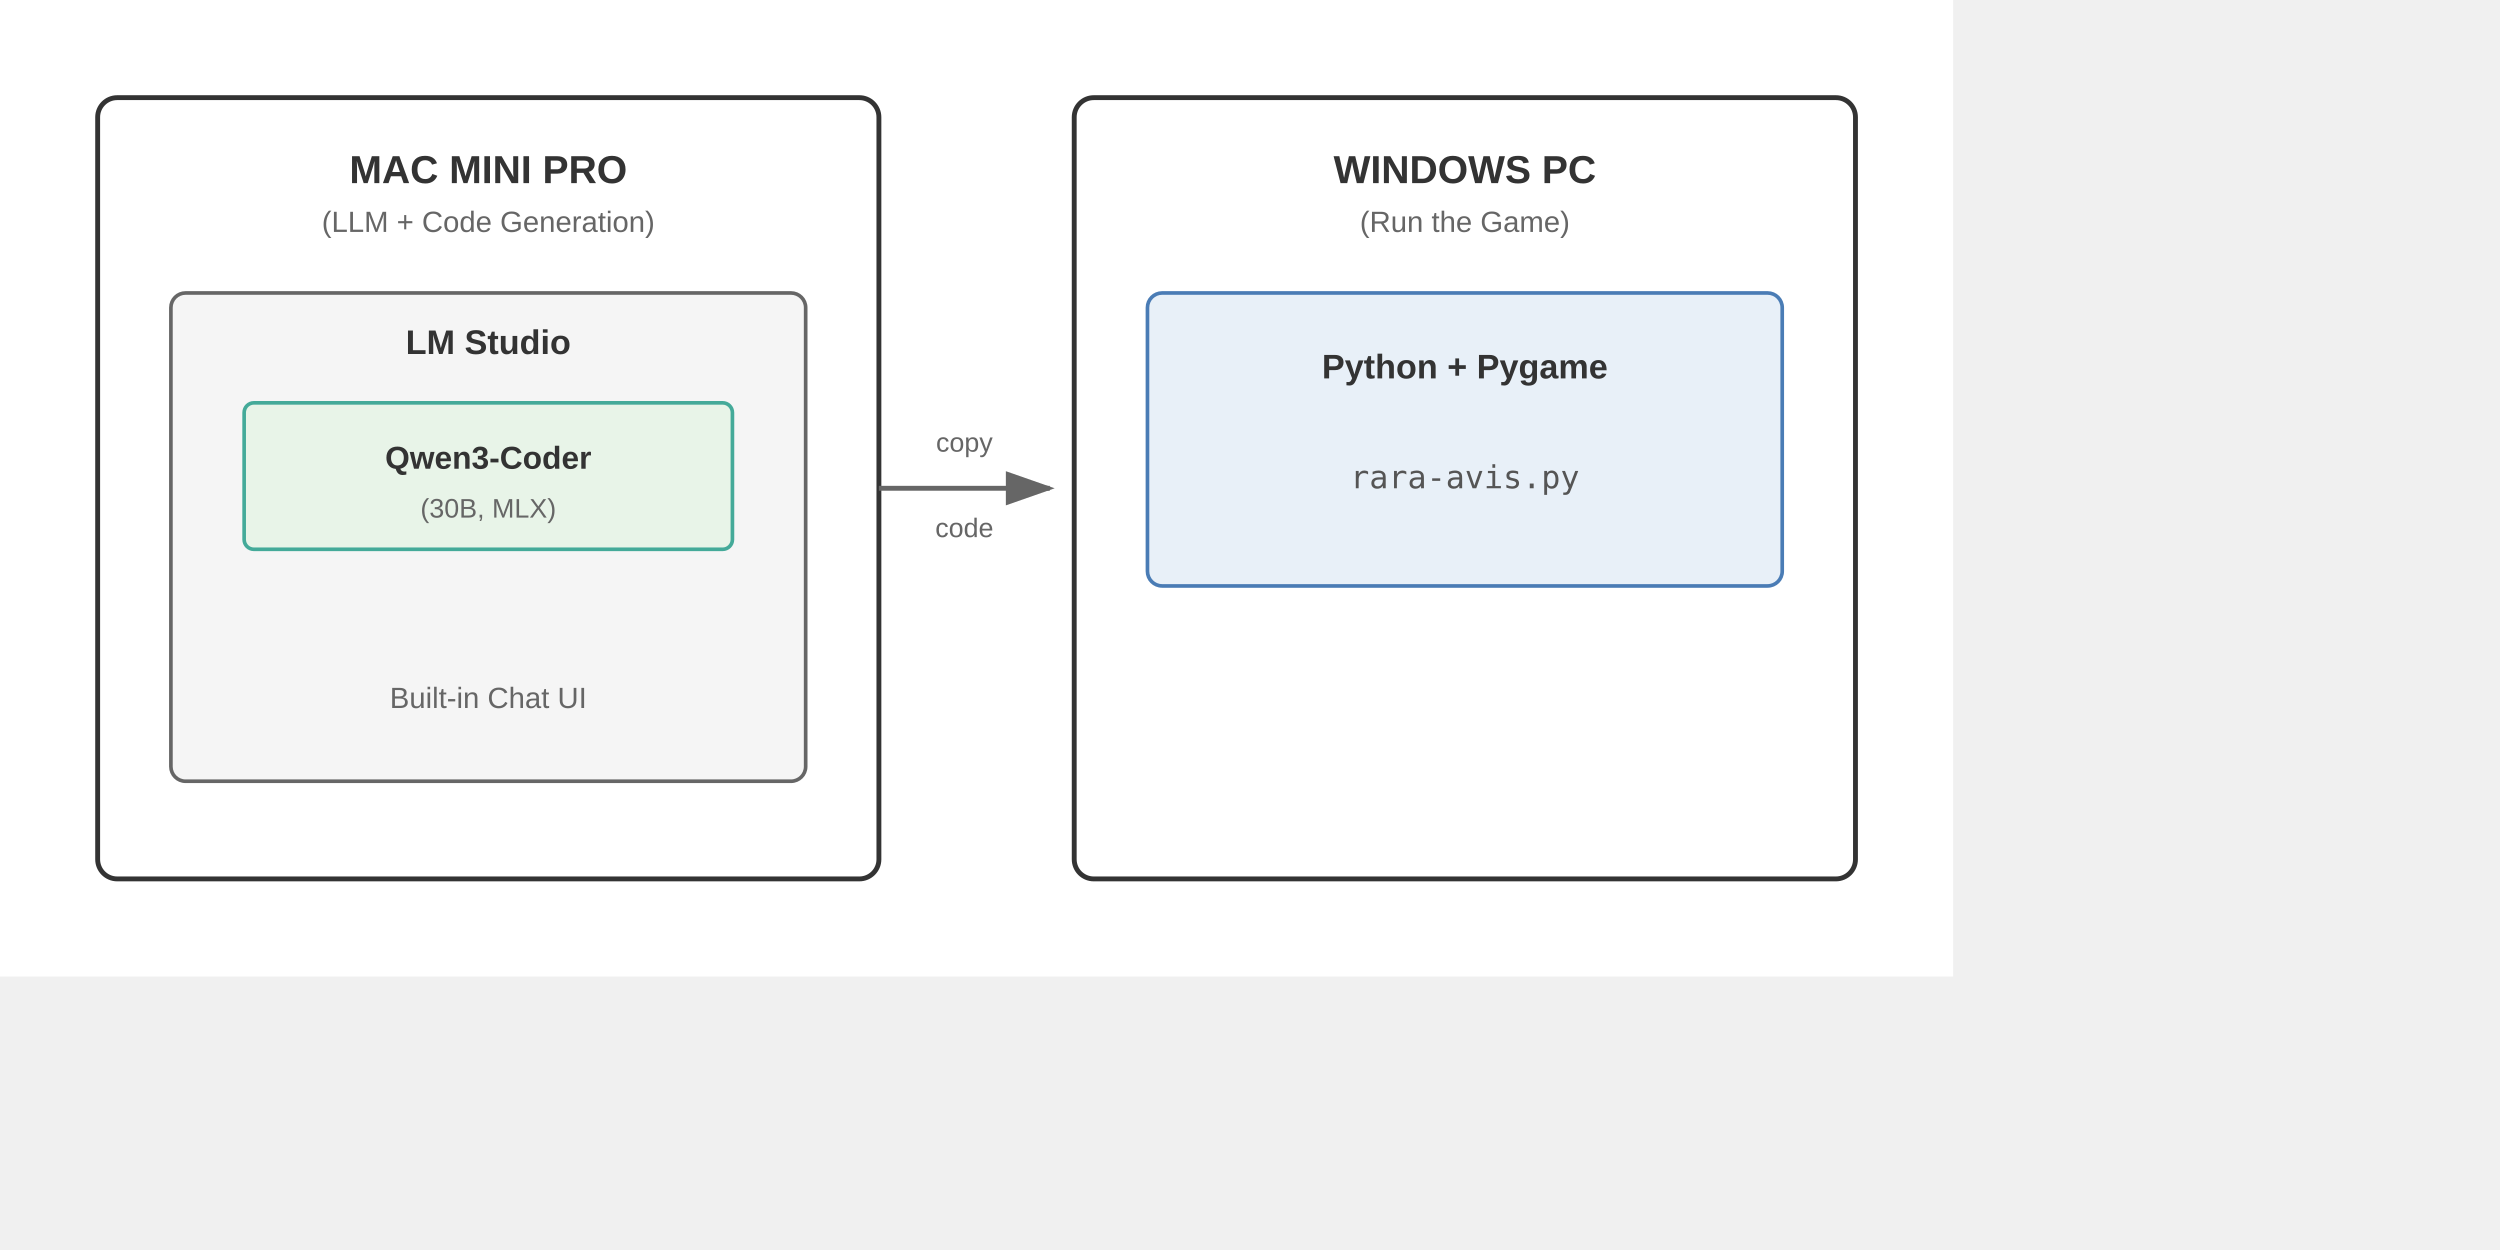
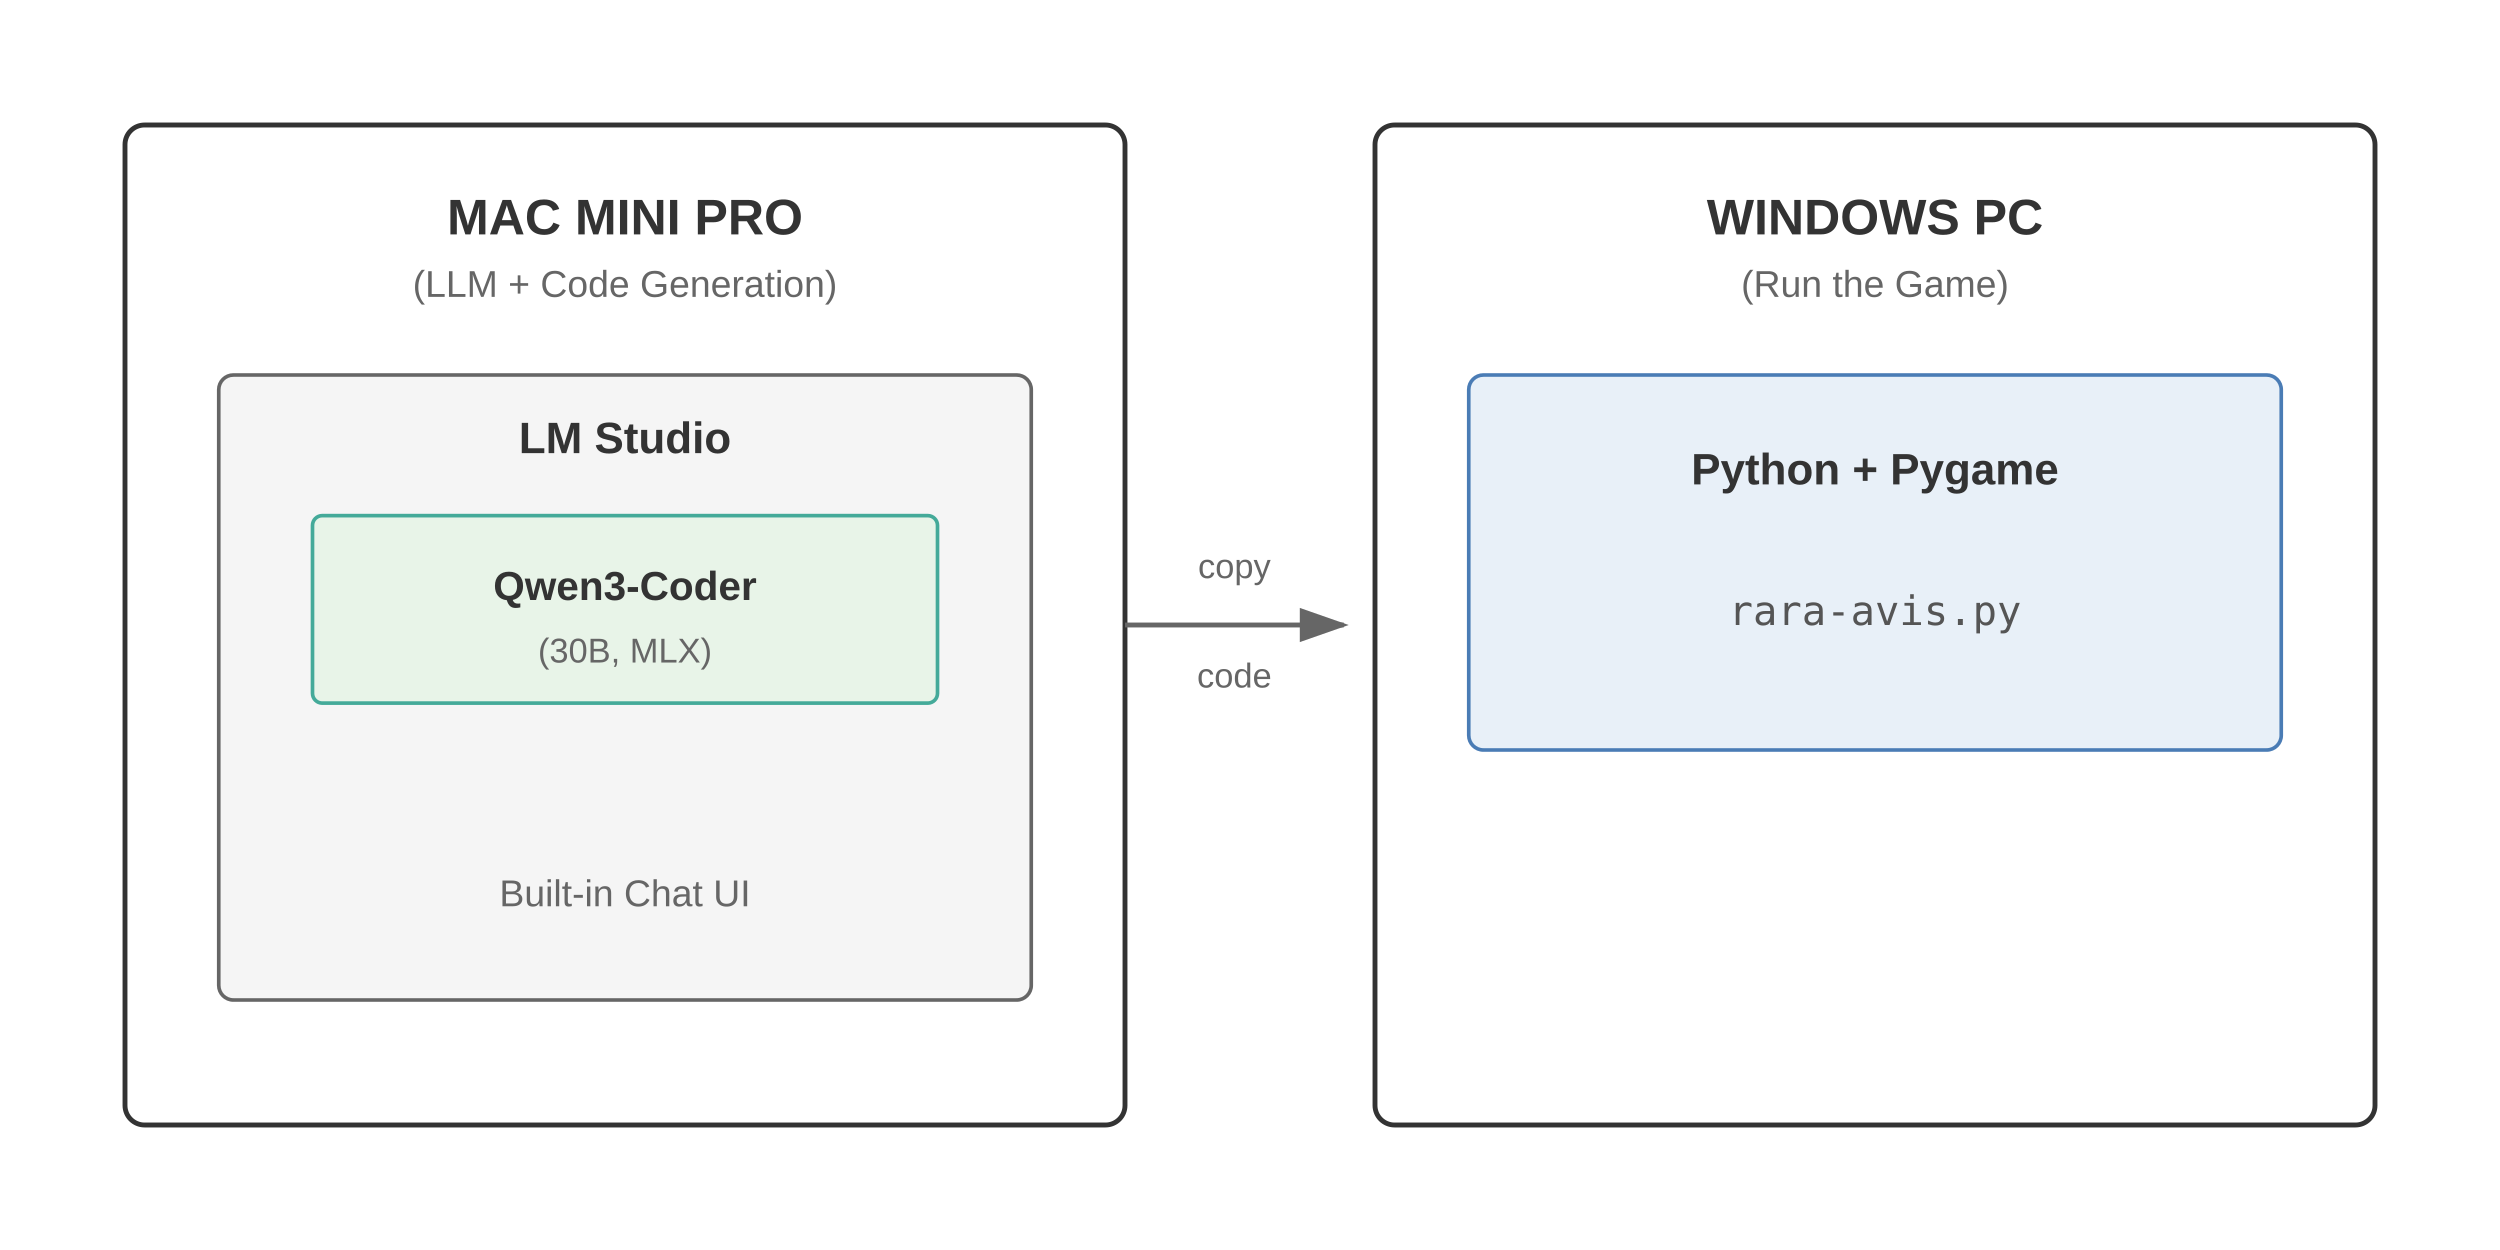
- <svg xmlns="http://www.w3.org/2000/svg" viewBox="0 0 1024 512" width="800" height="400">
-   <rect width="800" height="400" fill="white" />
-   <rect x="40" y="40" width="320" height="320" rx="8" fill="none" stroke="#333" stroke-width="2" />
-   <text x="200" y="75" font-family="Arial, sans-serif" font-size="16" font-weight="bold" text-anchor="middle" fill="#333" style="white-space: pre;">MAC MINI PRO</text>
-   <text x="200" y="95" font-family="Arial, sans-serif" font-size="12" text-anchor="middle" fill="#666" style="white-space: pre;">(LLM + Code Generation)</text>
-   <rect x="70" y="120" width="260" height="200" rx="6" fill="#f5f5f5" stroke="#666" stroke-width="1.5" />
-   <text x="200" y="145" font-family="Arial, sans-serif" font-size="14" font-weight="bold" text-anchor="middle" fill="#333" style="white-space: pre;">LM Studio</text>
-   <rect x="100" y="165" width="200" height="60" rx="4" fill="#e8f4e8" stroke="#4a9" stroke-width="1.5" />
-   <text x="200" y="192" font-family="Arial, sans-serif" font-size="13" font-weight="bold" text-anchor="middle" fill="#333" style="white-space: pre;">Qwen3-Coder</text>
-   <text x="200" y="212" font-family="Arial, sans-serif" font-size="11" text-anchor="middle" fill="#666" style="white-space: pre;">(30B, MLX)</text>
-   <text x="200" y="290" font-family="Arial, sans-serif" font-size="12" text-anchor="middle" fill="#666" style="white-space: pre;">Built-in Chat UI</text>
-   <rect x="440" y="40" width="320" height="320" rx="8" fill="none" stroke="#333" stroke-width="2" />
-   <text x="600" y="75" font-family="Arial, sans-serif" font-size="16" font-weight="bold" text-anchor="middle" fill="#333" style="white-space: pre;">WINDOWS PC</text>
-   <text x="600" y="95" font-family="Arial, sans-serif" font-size="12" text-anchor="middle" fill="#666" style="white-space: pre;">(Run the Game)</text>
-   <rect x="470" y="120" width="260" height="120" rx="6" fill="#e8f0f8" stroke="#4a7cb5" stroke-width="1.5" />
-   <text x="600" y="155" font-family="Arial, sans-serif" font-size="14" font-weight="bold" text-anchor="middle" fill="#333" style="white-space: pre;">Python + Pygame</text>
-   <text x="600" y="200" font-family="monospace" font-size="13" text-anchor="middle" fill="#555" style="white-space: pre;">rara-avis.py</text>
+ <svg xmlns="http://www.w3.org/2000/svg" viewBox="0 0 1024 512" width="1024px" height="512px">
+   <rect width="1024" height="512" fill="white" style="" />
+   <rect x="51.2" y="51.2" width="409.6" height="409.6" rx="8" fill="none" stroke="#333" stroke-width="2" style="" />
+   <text x="256" y="96" font-family="Arial, sans-serif" font-size="16" font-weight="bold" text-anchor="middle" fill="#333" style="white-space: pre; font-size: 20.5px;">MAC MINI PRO</text>
+   <text x="256" y="121.6" font-family="Arial, sans-serif" font-size="12" text-anchor="middle" fill="#666" style="white-space: pre; font-size: 15.3px;">(LLM + Code Generation)</text>
+   <rect x="89.6" y="153.6" width="332.801" height="256" rx="6" fill="#f5f5f5" stroke="#666" stroke-width="1.5" style="" />
+   <text x="256" y="185.6" font-family="Arial, sans-serif" font-size="14" font-weight="bold" text-anchor="middle" fill="#333" style="white-space: pre; font-size: 18px;">LM Studio</text>
+   <rect x="128.001" y="211.2" width="256" height="76.801" rx="4" fill="#e8f4e8" stroke="#4a9" stroke-width="1.5" style="" />
+   <text x="256" y="245.76" font-family="Arial, sans-serif" font-size="13" font-weight="bold" text-anchor="middle" fill="#333" style="white-space: pre; font-size: 16.6px;">Qwen3-Coder</text>
+   <text x="256" y="271.36" font-family="Arial, sans-serif" font-size="11" text-anchor="middle" fill="#666" style="white-space: pre; font-size: 14.1px;">(30B, MLX)</text>
+   <text x="256" y="371.2" font-family="Arial, sans-serif" font-size="12" text-anchor="middle" fill="#666" style="white-space: pre; font-size: 15.3px;">Built-in Chat UI</text>
+   <rect x="563.2" y="51.2" width="409.6" height="409.6" rx="8" fill="none" stroke="#333" stroke-width="2" style="" />
+   <text x="768" y="96" font-family="Arial, sans-serif" font-size="16" font-weight="bold" text-anchor="middle" fill="#333" style="white-space: pre; font-size: 20.5px;">WINDOWS PC</text>
+   <text x="768" y="121.6" font-family="Arial, sans-serif" font-size="12" text-anchor="middle" fill="#666" style="white-space: pre; font-size: 15.3px;">(Run the Game)</text>
+   <rect x="601.6" y="153.6" width="332.801" height="153.6" rx="6" fill="#e8f0f8" stroke="#4a7cb5" stroke-width="1.5" style="" />
+   <text x="768" y="198.4" font-family="Arial, sans-serif" font-size="14" font-weight="bold" text-anchor="middle" fill="#333" style="white-space: pre; font-size: 18px;">Python + Pygame</text>
+   <text x="768" y="256" font-family="monospace" font-size="13" text-anchor="middle" fill="#555" style="white-space: pre; font-size: 16.6px;">rara-avis.py</text>
  <defs>
    <marker id="arrowhead" markerWidth="10" markerHeight="7" refX="9" refY="3.5" orient="auto">
      <polygon points="0 0, 10 3.5, 0 7" fill="#666" />
    </marker>
  </defs>
-   <line x1="360" y1="200" x2="430" y2="200" stroke="#666" stroke-width="2" marker-end="url(#arrowhead)" />
-   <text x="395" y="185" font-family="Arial, sans-serif" font-size="11" text-anchor="middle" fill="#666" style="white-space: pre;">copy</text>
-   <text x="395" y="220" font-family="Arial, sans-serif" font-size="11" text-anchor="middle" fill="#666" style="white-space: pre;">code</text>
+   <line x1="460.8" y1="256" x2="550.4" y2="256" stroke="#666" stroke-width="2" marker-end="url(#arrowhead)" style="" />
+   <text x="505.601" y="236.8" font-family="Arial, sans-serif" font-size="11" text-anchor="middle" fill="#666" style="white-space: pre; font-size: 14.1px;">copy</text>
+   <text x="505.601" y="281.601" font-family="Arial, sans-serif" font-size="11" text-anchor="middle" fill="#666" style="white-space: pre; font-size: 14.1px;">code</text>
</svg>
